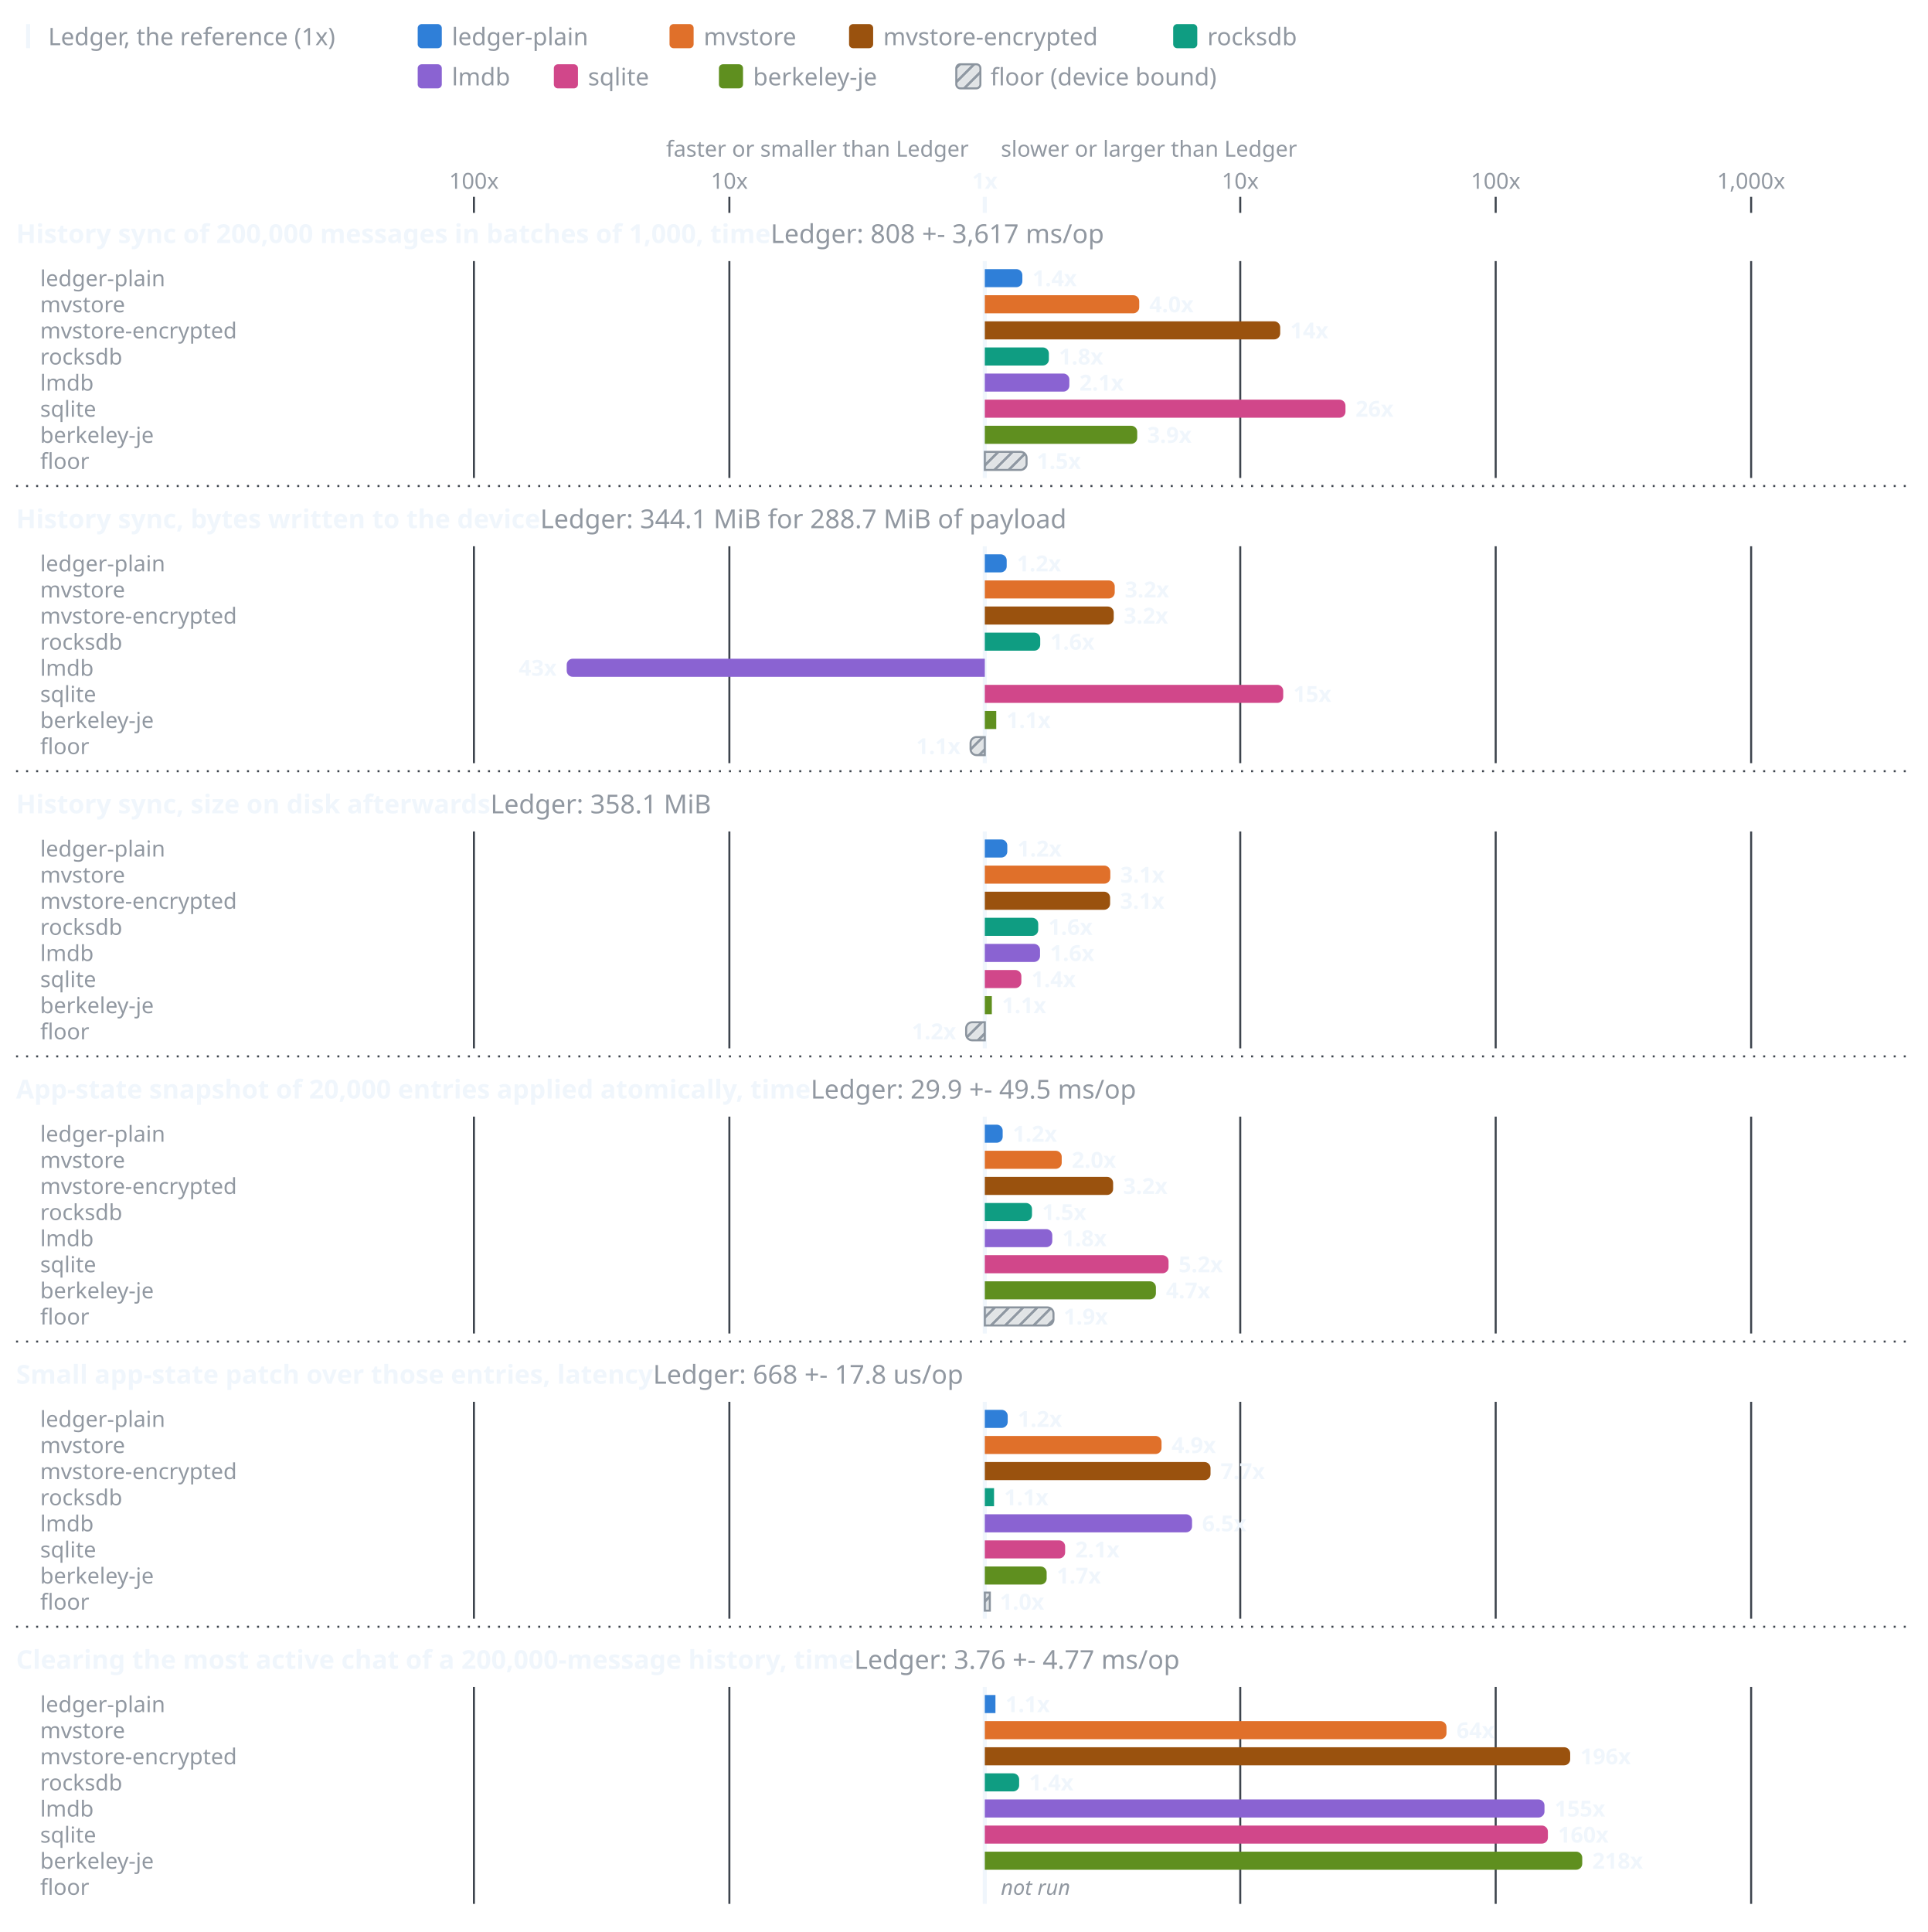
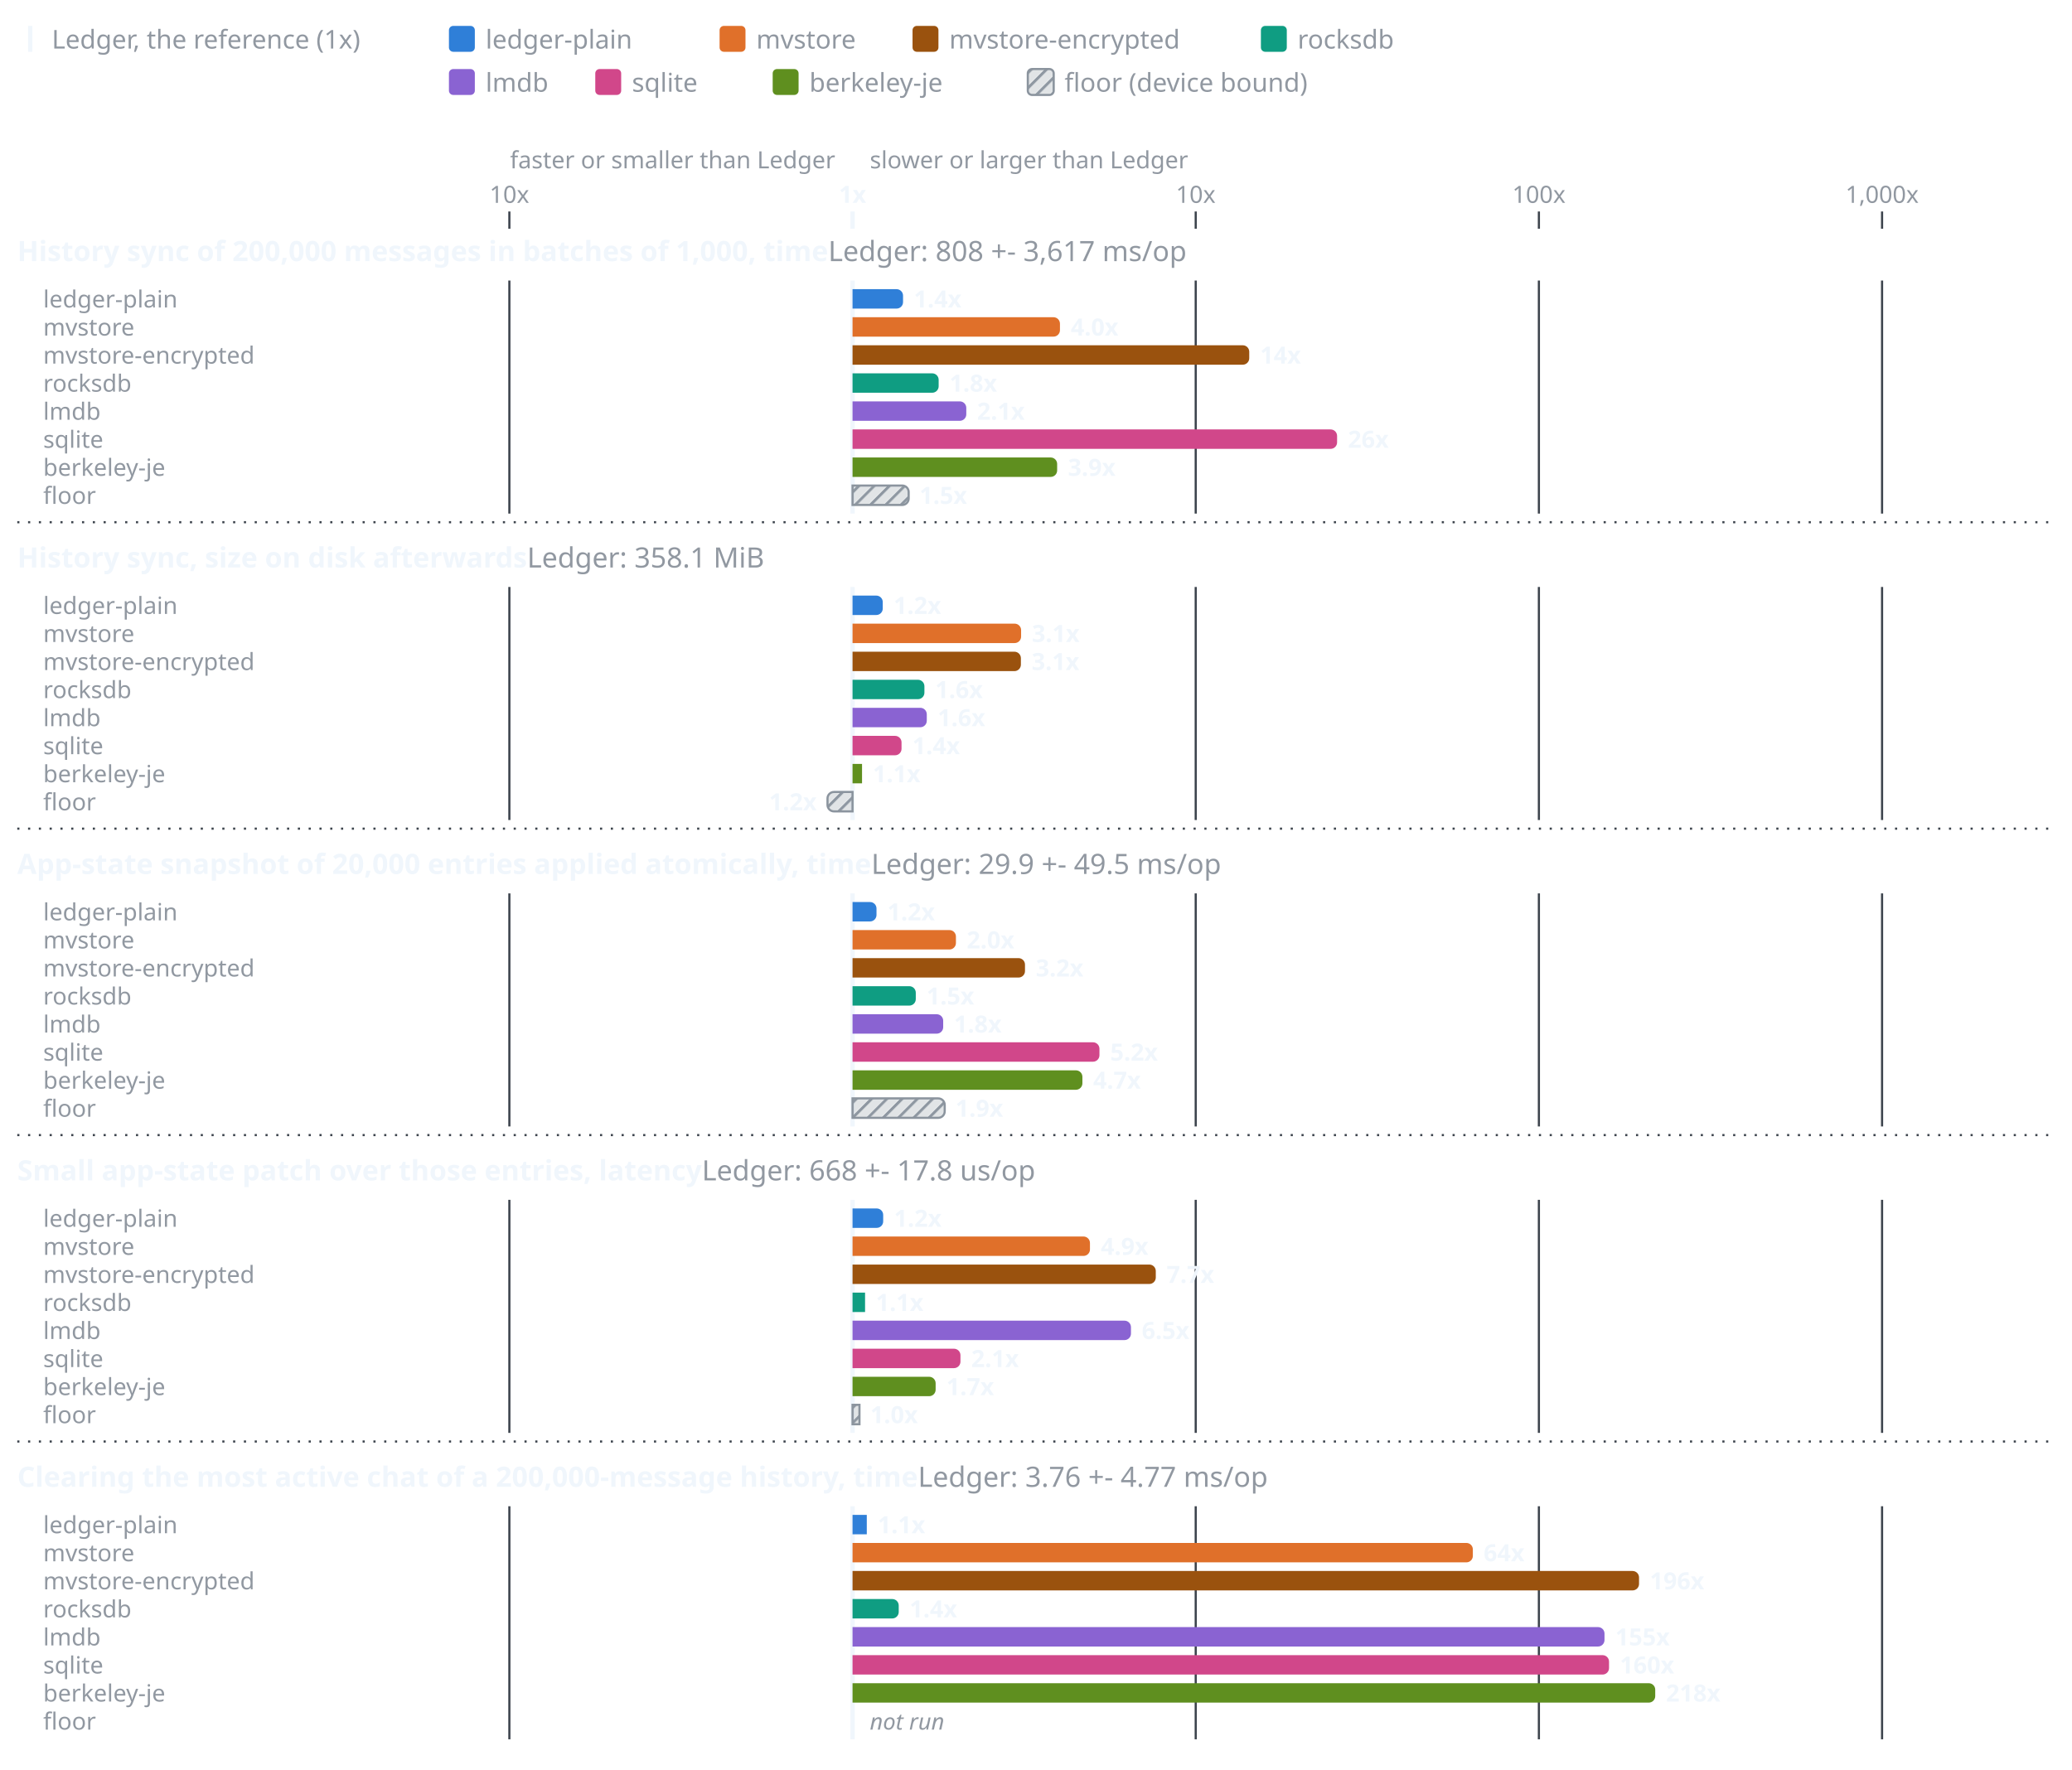
- <svg xmlns="http://www.w3.org/2000/svg" viewBox="0 0 960 962" width="960" height="962" font-family="-apple-system, BlinkMacSystemFont, 'Segoe UI', 'Noto Sans', Helvetica, Arial, sans-serif" role="img" aria-label="Bulk writes on macOS: each engine's cost relative to Ledger">
+ <svg xmlns="http://www.w3.org/2000/svg" viewBox="0 0 960 820" width="960" height="820" font-family="-apple-system, BlinkMacSystemFont, 'Segoe UI', 'Noto Sans', Helvetica, Arial, sans-serif" role="img" aria-label="Bulk writes on macOS: each engine's cost relative to Ledger">
  <defs>
    <pattern id="hatch" width="5" height="5" patternUnits="userSpaceOnUse" patternTransform="rotate(45)">
      <rect width="5" height="5" fill="#8b949e" fill-opacity="0.25" />
      <line x1="0" y1="0" x2="0" y2="5" stroke="#8b949e" stroke-width="2.5" />
    </pattern>
  </defs>
  <line x1="14" y1="12" x2="14" y2="24" stroke="#f0f6fc" stroke-width="2" />
  <text x="24" y="22.5" font-size="12" fill="#9198a1">Ledger, the reference (1x)</text>
  <rect x="208" y="12" width="12" height="12" rx="2" fill="#2f7fd8" />
  <text x="225" y="22.5" font-size="12" fill="#9198a1">ledger-plain</text>
  <rect x="333.4" y="12" width="12" height="12" rx="2" fill="#e0702a" />
  <text x="350.4" y="22.5" font-size="12" fill="#9198a1">mvstore</text>
  <rect x="422.8" y="12" width="12" height="12" rx="2" fill="#9a520e" />
  <text x="439.8" y="22.5" font-size="12" fill="#9198a1">mvstore-encrypted</text>
  <rect x="584.2" y="12" width="12" height="12" rx="2" fill="#0f9d82" />
  <text x="601.2" y="22.5" font-size="12" fill="#9198a1">rocksdb</text>
  <rect x="208" y="32" width="12" height="12" rx="2" fill="#8a63d2" />
  <text x="225" y="42.5" font-size="12" fill="#9198a1">lmdb</text>
  <rect x="275.8" y="32" width="12" height="12" rx="2" fill="#d1478a" />
  <text x="292.8" y="42.5" font-size="12" fill="#9198a1">sqlite</text>
  <rect x="358.0" y="32" width="12" height="12" rx="2" fill="#5f8f1f" />
  <text x="375.0" y="42.5" font-size="12" fill="#9198a1">berkeley-je</text>
  <rect x="476.2" y="32" width="12" height="12" rx="2" fill="url(#hatch)" stroke="#8b949e" stroke-width="1" />
  <text x="493.2" y="42.5" font-size="12" fill="#9198a1">floor (device bound)</text>
-   <text x="482.4" y="78" font-size="11" text-anchor="end" fill="#9198a1">faster or smaller than Ledger</text>
-   <text x="498.4" y="78" font-size="11" fill="#9198a1">slower or larger than Ledger</text>
+   <text x="387.0" y="78" font-size="11" text-anchor="end" fill="#9198a1">faster or smaller than Ledger</text>
+   <text x="403.0" y="78" font-size="11" fill="#9198a1">slower or larger than Ledger</text>
  <line x1="236.0" y1="98.0" x2="236.0" y2="106.0" stroke="#3d444d" stroke-width="1" />
-   <line x1="363.2" y1="98.0" x2="363.2" y2="106.0" stroke="#3d444d" stroke-width="1" />
-   <line x1="490.4" y1="98.0" x2="490.4" y2="106.0" stroke="#f0f6fc" stroke-width="2" />
-   <line x1="617.6" y1="98.0" x2="617.6" y2="106.0" stroke="#3d444d" stroke-width="1" />
-   <line x1="744.8" y1="98.0" x2="744.8" y2="106.0" stroke="#3d444d" stroke-width="1" />
+   <line x1="395.0" y1="98.0" x2="395.0" y2="106.0" stroke="#f0f6fc" stroke-width="2" />
+   <line x1="554.0" y1="98.0" x2="554.0" y2="106.0" stroke="#3d444d" stroke-width="1" />
+   <line x1="713.0" y1="98.0" x2="713.0" y2="106.0" stroke="#3d444d" stroke-width="1" />
  <line x1="872.0" y1="98.0" x2="872.0" y2="106.0" stroke="#3d444d" stroke-width="1" />
-   <text x="236.0" y="94" font-size="11" text-anchor="middle" fill="#9198a1">100x</text>
-   <text x="363.2" y="94" font-size="11" text-anchor="middle" fill="#9198a1">10x</text>
-   <text x="490.4" y="94" font-size="11" text-anchor="middle" fill="#f0f6fc" font-weight="600">1x</text>
-   <text x="617.6" y="94" font-size="11" text-anchor="middle" fill="#9198a1">10x</text>
-   <text x="744.8" y="94" font-size="11" text-anchor="middle" fill="#9198a1">100x</text>
+   <text x="236.0" y="94" font-size="11" text-anchor="middle" fill="#9198a1">10x</text>
+   <text x="395.0" y="94" font-size="11" text-anchor="middle" fill="#f0f6fc" font-weight="600">1x</text>
+   <text x="554.0" y="94" font-size="11" text-anchor="middle" fill="#9198a1">10x</text>
+   <text x="713.0" y="94" font-size="11" text-anchor="middle" fill="#9198a1">100x</text>
  <text x="872.0" y="94" font-size="11" text-anchor="middle" fill="#9198a1">1,000x</text>
  <text x="8" y="121" font-size="13" font-weight="600" fill="#f0f6fc">History sync of 200,000 messages in batches of 1,000, time<tspan font-weight="400" fill="#9198a1">  Ledger: 808 +- 3,617 ms/op</tspan>
  </text>
  <line x1="236.0" y1="130.0" x2="236.0" y2="238.0" stroke="#3d444d" stroke-width="1" />
-   <line x1="363.2" y1="130.0" x2="363.2" y2="238.0" stroke="#3d444d" stroke-width="1" />
-   <line x1="490.4" y1="130.0" x2="490.4" y2="238.0" stroke="#f0f6fc" stroke-width="2" />
-   <line x1="617.6" y1="130.0" x2="617.6" y2="238.0" stroke="#3d444d" stroke-width="1" />
-   <line x1="744.8" y1="130.0" x2="744.8" y2="238.0" stroke="#3d444d" stroke-width="1" />
+   <line x1="395.0" y1="130.0" x2="395.0" y2="238.0" stroke="#f0f6fc" stroke-width="2" />
+   <line x1="554.0" y1="130.0" x2="554.0" y2="238.0" stroke="#3d444d" stroke-width="1" />
+   <line x1="713.0" y1="130.0" x2="713.0" y2="238.0" stroke="#3d444d" stroke-width="1" />
  <line x1="872.0" y1="130.0" x2="872.0" y2="238.0" stroke="#3d444d" stroke-width="1" />
  <text x="20" y="142.5" font-size="11" fill="#9198a1">ledger-plain</text>
-   <path d="M490.4,134.0H506.1a3,3 0 0 1 3,3v3a3,3 0 0 1 -3,3H490.4z" fill="#2f7fd8" />
-   <text x="514.1" y="142.5" font-size="11" font-weight="600" fill="#f0f6fc">1.4x</text>
+   <path d="M395.0,134.0H415.4a3,3 0 0 1 3,3v3a3,3 0 0 1 -3,3H395.0z" fill="#2f7fd8" />
+   <text x="423.4" y="142.5" font-size="11" font-weight="600" fill="#f0f6fc">1.4x</text>
  <text x="20" y="155.5" font-size="11" fill="#9198a1">mvstore</text>
-   <path d="M490.4,147.0H564.3a3,3 0 0 1 3,3v3a3,3 0 0 1 -3,3H490.4z" fill="#e0702a" />
-   <text x="572.3" y="155.5" font-size="11" font-weight="600" fill="#f0f6fc">4.0x</text>
+   <path d="M395.0,147.0H488.1a3,3 0 0 1 3,3v3a3,3 0 0 1 -3,3H395.0z" fill="#e0702a" />
+   <text x="496.1" y="155.5" font-size="11" font-weight="600" fill="#f0f6fc">4.0x</text>
  <text x="20" y="168.5" font-size="11" fill="#9198a1">mvstore-encrypted</text>
-   <path d="M490.4,160.0H634.5a3,3 0 0 1 3,3v3a3,3 0 0 1 -3,3H490.4z" fill="#9a520e" />
-   <text x="642.5" y="168.5" font-size="11" font-weight="600" fill="#f0f6fc">14x</text>
+   <path d="M395.0,160.0H575.8a3,3 0 0 1 3,3v3a3,3 0 0 1 -3,3H395.0z" fill="#9a520e" />
+   <text x="583.8" y="168.5" font-size="11" font-weight="600" fill="#f0f6fc">14x</text>
  <text x="20" y="181.5" font-size="11" fill="#9198a1">rocksdb</text>
-   <path d="M490.4,173.0H519.3a3,3 0 0 1 3,3v3a3,3 0 0 1 -3,3H490.4z" fill="#0f9d82" />
-   <text x="527.3" y="181.5" font-size="11" font-weight="600" fill="#f0f6fc">1.8x</text>
+   <path d="M395.0,173.0H431.9a3,3 0 0 1 3,3v3a3,3 0 0 1 -3,3H395.0z" fill="#0f9d82" />
+   <text x="439.9" y="181.5" font-size="11" font-weight="600" fill="#f0f6fc">1.8x</text>
  <text x="20" y="194.5" font-size="11" fill="#9198a1">lmdb</text>
-   <path d="M490.4,186.0H529.5a3,3 0 0 1 3,3v3a3,3 0 0 1 -3,3H490.4z" fill="#8a63d2" />
-   <text x="537.5" y="194.5" font-size="11" font-weight="600" fill="#f0f6fc">2.1x</text>
+   <path d="M395.0,186.0H444.7a3,3 0 0 1 3,3v3a3,3 0 0 1 -3,3H395.0z" fill="#8a63d2" />
+   <text x="452.7" y="194.5" font-size="11" font-weight="600" fill="#f0f6fc">2.1x</text>
  <text x="20" y="207.5" font-size="11" fill="#9198a1">sqlite</text>
-   <path d="M490.4,199.0H667.0a3,3 0 0 1 3,3v3a3,3 0 0 1 -3,3H490.4z" fill="#d1478a" />
-   <text x="675.0" y="207.5" font-size="11" font-weight="600" fill="#f0f6fc">26x</text>
+   <path d="M395.0,199.0H616.5a3,3 0 0 1 3,3v3a3,3 0 0 1 -3,3H395.0z" fill="#d1478a" />
+   <text x="624.5" y="207.5" font-size="11" font-weight="600" fill="#f0f6fc">26x</text>
  <text x="20" y="220.5" font-size="11" fill="#9198a1">berkeley-je</text>
-   <path d="M490.4,212.0H563.3a3,3 0 0 1 3,3v3a3,3 0 0 1 -3,3H490.4z" fill="#5f8f1f" />
-   <text x="571.3" y="220.5" font-size="11" font-weight="600" fill="#f0f6fc">3.9x</text>
+   <path d="M395.0,212.0H486.8a3,3 0 0 1 3,3v3a3,3 0 0 1 -3,3H395.0z" fill="#5f8f1f" />
+   <text x="494.8" y="220.5" font-size="11" font-weight="600" fill="#f0f6fc">3.9x</text>
  <text x="20" y="233.5" font-size="11" fill="#9198a1">floor</text>
-   <path d="M490.4,225.0H508.2a3,3 0 0 1 3,3v3a3,3 0 0 1 -3,3H490.4z" fill="url(#hatch)" stroke="#8b949e" stroke-width="1" />
-   <text x="516.2" y="233.5" font-size="11" font-weight="600" fill="#f0f6fc">1.5x</text>
+   <path d="M395.0,225.0H418.0a3,3 0 0 1 3,3v3a3,3 0 0 1 -3,3H395.0z" fill="url(#hatch)" stroke="#8b949e" stroke-width="1" />
+   <text x="426.0" y="233.5" font-size="11" font-weight="600" fill="#f0f6fc">1.5x</text>
  <line x1="8" y1="242.0" x2="952" y2="242.0" stroke="#3d444d" stroke-width="1" stroke-dasharray="1 4" />
-   <text x="8" y="263" font-size="13" font-weight="600" fill="#f0f6fc">History sync, bytes written to the device<tspan font-weight="400" fill="#9198a1">  Ledger: 344.1 MiB for 288.7 MiB of payload</tspan>
+   <text x="8" y="263" font-size="13" font-weight="600" fill="#f0f6fc">History sync, size on disk afterwards<tspan font-weight="400" fill="#9198a1">  Ledger: 358.1 MiB</tspan>
  </text>
  <line x1="236.0" y1="272.0" x2="236.0" y2="380.0" stroke="#3d444d" stroke-width="1" />
-   <line x1="363.2" y1="272.0" x2="363.2" y2="380.0" stroke="#3d444d" stroke-width="1" />
-   <line x1="490.4" y1="272.0" x2="490.4" y2="380.0" stroke="#f0f6fc" stroke-width="2" />
-   <line x1="617.6" y1="272.0" x2="617.6" y2="380.0" stroke="#3d444d" stroke-width="1" />
-   <line x1="744.8" y1="272.0" x2="744.8" y2="380.0" stroke="#3d444d" stroke-width="1" />
+   <line x1="395.0" y1="272.0" x2="395.0" y2="380.0" stroke="#f0f6fc" stroke-width="2" />
+   <line x1="554.0" y1="272.0" x2="554.0" y2="380.0" stroke="#3d444d" stroke-width="1" />
+   <line x1="713.0" y1="272.0" x2="713.0" y2="380.0" stroke="#3d444d" stroke-width="1" />
  <line x1="872.0" y1="272.0" x2="872.0" y2="380.0" stroke="#3d444d" stroke-width="1" />
  <text x="20" y="284.5" font-size="11" fill="#9198a1">ledger-plain</text>
-   <path d="M490.4,276.0H498.3a3,3 0 0 1 3,3v3a3,3 0 0 1 -3,3H490.4z" fill="#2f7fd8" />
-   <text x="506.3" y="284.5" font-size="11" font-weight="600" fill="#f0f6fc">1.2x</text>
+   <path d="M395.0,276.0H406.0a3,3 0 0 1 3,3v3a3,3 0 0 1 -3,3H395.0z" fill="#2f7fd8" />
+   <text x="414.0" y="284.5" font-size="11" font-weight="600" fill="#f0f6fc">1.2x</text>
  <text x="20" y="297.5" font-size="11" fill="#9198a1">mvstore</text>
-   <path d="M490.4,289.0H552.1a3,3 0 0 1 3,3v3a3,3 0 0 1 -3,3H490.4z" fill="#e0702a" />
-   <text x="560.1" y="297.5" font-size="11" font-weight="600" fill="#f0f6fc">3.2x</text>
+   <path d="M395.0,289.0H470.1a3,3 0 0 1 3,3v3a3,3 0 0 1 -3,3H395.0z" fill="#e0702a" />
+   <text x="478.1" y="297.5" font-size="11" font-weight="600" fill="#f0f6fc">3.1x</text>
  <text x="20" y="310.5" font-size="11" fill="#9198a1">mvstore-encrypted</text>
-   <path d="M490.4,302.0H551.6a3,3 0 0 1 3,3v3a3,3 0 0 1 -3,3H490.4z" fill="#9a520e" />
-   <text x="559.6" y="310.5" font-size="11" font-weight="600" fill="#f0f6fc">3.2x</text>
+   <path d="M395.0,302.0H470.0a3,3 0 0 1 3,3v3a3,3 0 0 1 -3,3H395.0z" fill="#9a520e" />
+   <text x="478.0" y="310.5" font-size="11" font-weight="600" fill="#f0f6fc">3.1x</text>
  <text x="20" y="323.5" font-size="11" fill="#9198a1">rocksdb</text>
-   <path d="M490.4,315.0H515.0a3,3 0 0 1 3,3v3a3,3 0 0 1 -3,3H490.4z" fill="#0f9d82" />
-   <text x="523.0" y="323.5" font-size="11" font-weight="600" fill="#f0f6fc">1.6x</text>
+   <path d="M395.0,315.0H425.3a3,3 0 0 1 3,3v3a3,3 0 0 1 -3,3H395.0z" fill="#0f9d82" />
+   <text x="433.3" y="323.5" font-size="11" font-weight="600" fill="#f0f6fc">1.6x</text>
  <text x="20" y="336.5" font-size="11" fill="#9198a1">lmdb</text>
-   <path d="M490.4,328.0H285.2a3,3 0 0 0 -3,3v3a3,3 0 0 0 3,3H490.4z" fill="#8a63d2" />
-   <text x="277.2" y="336.5" font-size="11" font-weight="600" text-anchor="end" fill="#f0f6fc">43x</text>
+   <path d="M395.0,328.0H426.4a3,3 0 0 1 3,3v3a3,3 0 0 1 -3,3H395.0z" fill="#8a63d2" />
+   <text x="434.4" y="336.5" font-size="11" font-weight="600" fill="#f0f6fc">1.6x</text>
  <text x="20" y="349.5" font-size="11" fill="#9198a1">sqlite</text>
-   <path d="M490.4,341.0H636.0a3,3 0 0 1 3,3v3a3,3 0 0 1 -3,3H490.4z" fill="#d1478a" />
-   <text x="644.0" y="349.5" font-size="11" font-weight="600" fill="#f0f6fc">15x</text>
+   <path d="M395.0,341.0H414.7a3,3 0 0 1 3,3v3a3,3 0 0 1 -3,3H395.0z" fill="#d1478a" />
+   <text x="422.7" y="349.5" font-size="11" font-weight="600" fill="#f0f6fc">1.4x</text>
  <text x="20" y="362.5" font-size="11" fill="#9198a1">berkeley-je</text>
-   <path d="M490.4,354.0h5.7v9h-5.7z" fill="#5f8f1f" />
-   <text x="501.1" y="362.5" font-size="11" font-weight="600" fill="#f0f6fc">1.1x</text>
+   <path d="M395.0,354.0h4.4v9h-4.4z" fill="#5f8f1f" />
+   <text x="404.4" y="362.5" font-size="11" font-weight="600" fill="#f0f6fc">1.1x</text>
  <text x="20" y="375.5" font-size="11" fill="#9198a1">floor</text>
-   <path d="M490.4,367.0H486.3a3,3 0 0 0 -3,3v3a3,3 0 0 0 3,3H490.4z" fill="url(#hatch)" stroke="#8b949e" stroke-width="1" />
-   <text x="478.3" y="375.5" font-size="11" font-weight="600" text-anchor="end" fill="#f0f6fc">1.1x</text>
+   <path d="M395.0,367.0H386.4a3,3 0 0 0 -3,3v3a3,3 0 0 0 3,3H395.0z" fill="url(#hatch)" stroke="#8b949e" stroke-width="1" />
+   <text x="378.4" y="375.5" font-size="11" font-weight="600" text-anchor="end" fill="#f0f6fc">1.2x</text>
  <line x1="8" y1="384.0" x2="952" y2="384.0" stroke="#3d444d" stroke-width="1" stroke-dasharray="1 4" />
-   <text x="8" y="405" font-size="13" font-weight="600" fill="#f0f6fc">History sync, size on disk afterwards<tspan font-weight="400" fill="#9198a1">  Ledger: 358.1 MiB</tspan>
+   <text x="8" y="405" font-size="13" font-weight="600" fill="#f0f6fc">App-state snapshot of 20,000 entries applied atomically, time<tspan font-weight="400" fill="#9198a1">  Ledger: 29.9 +- 49.5 ms/op</tspan>
  </text>
  <line x1="236.0" y1="414.0" x2="236.0" y2="522.0" stroke="#3d444d" stroke-width="1" />
-   <line x1="363.2" y1="414.0" x2="363.2" y2="522.0" stroke="#3d444d" stroke-width="1" />
-   <line x1="490.4" y1="414.0" x2="490.4" y2="522.0" stroke="#f0f6fc" stroke-width="2" />
-   <line x1="617.6" y1="414.0" x2="617.6" y2="522.0" stroke="#3d444d" stroke-width="1" />
-   <line x1="744.8" y1="414.0" x2="744.8" y2="522.0" stroke="#3d444d" stroke-width="1" />
+   <line x1="395.0" y1="414.0" x2="395.0" y2="522.0" stroke="#f0f6fc" stroke-width="2" />
+   <line x1="554.0" y1="414.0" x2="554.0" y2="522.0" stroke="#3d444d" stroke-width="1" />
+   <line x1="713.0" y1="414.0" x2="713.0" y2="522.0" stroke="#3d444d" stroke-width="1" />
  <line x1="872.0" y1="414.0" x2="872.0" y2="522.0" stroke="#3d444d" stroke-width="1" />
  <text x="20" y="426.5" font-size="11" fill="#9198a1">ledger-plain</text>
-   <path d="M490.4,418.0H498.6a3,3 0 0 1 3,3v3a3,3 0 0 1 -3,3H490.4z" fill="#2f7fd8" />
-   <text x="506.6" y="426.5" font-size="11" font-weight="600" fill="#f0f6fc">1.2x</text>
+   <path d="M395.0,418.0H403.1a3,3 0 0 1 3,3v3a3,3 0 0 1 -3,3H395.0z" fill="#2f7fd8" />
+   <text x="411.1" y="426.5" font-size="11" font-weight="600" fill="#f0f6fc">1.2x</text>
  <text x="20" y="439.5" font-size="11" fill="#9198a1">mvstore</text>
-   <path d="M490.4,431.0H549.9a3,3 0 0 1 3,3v3a3,3 0 0 1 -3,3H490.4z" fill="#e0702a" />
-   <text x="557.9" y="439.5" font-size="11" font-weight="600" fill="#f0f6fc">3.1x</text>
+   <path d="M395.0,431.0H439.9a3,3 0 0 1 3,3v3a3,3 0 0 1 -3,3H395.0z" fill="#e0702a" />
+   <text x="447.9" y="439.5" font-size="11" font-weight="600" fill="#f0f6fc">2.0x</text>
  <text x="20" y="452.5" font-size="11" fill="#9198a1">mvstore-encrypted</text>
-   <path d="M490.4,444.0H549.8a3,3 0 0 1 3,3v3a3,3 0 0 1 -3,3H490.4z" fill="#9a520e" />
-   <text x="557.8" y="452.5" font-size="11" font-weight="600" fill="#f0f6fc">3.1x</text>
+   <path d="M395.0,444.0H471.9a3,3 0 0 1 3,3v3a3,3 0 0 1 -3,3H395.0z" fill="#9a520e" />
+   <text x="479.9" y="452.5" font-size="11" font-weight="600" fill="#f0f6fc">3.2x</text>
  <text x="20" y="465.5" font-size="11" fill="#9198a1">rocksdb</text>
-   <path d="M490.4,457.0H514.0a3,3 0 0 1 3,3v3a3,3 0 0 1 -3,3H490.4z" fill="#0f9d82" />
-   <text x="522.0" y="465.5" font-size="11" font-weight="600" fill="#f0f6fc">1.6x</text>
+   <path d="M395.0,457.0H421.3a3,3 0 0 1 3,3v3a3,3 0 0 1 -3,3H395.0z" fill="#0f9d82" />
+   <text x="429.3" y="465.5" font-size="11" font-weight="600" fill="#f0f6fc">1.5x</text>
  <text x="20" y="478.5" font-size="11" fill="#9198a1">lmdb</text>
-   <path d="M490.4,470.0H514.9a3,3 0 0 1 3,3v3a3,3 0 0 1 -3,3H490.4z" fill="#8a63d2" />
-   <text x="522.9" y="478.5" font-size="11" font-weight="600" fill="#f0f6fc">1.6x</text>
+   <path d="M395.0,470.0H434.0a3,3 0 0 1 3,3v3a3,3 0 0 1 -3,3H395.0z" fill="#8a63d2" />
+   <text x="442.0" y="478.5" font-size="11" font-weight="600" fill="#f0f6fc">1.8x</text>
  <text x="20" y="491.5" font-size="11" fill="#9198a1">sqlite</text>
-   <path d="M490.4,483.0H505.6a3,3 0 0 1 3,3v3a3,3 0 0 1 -3,3H490.4z" fill="#d1478a" />
-   <text x="513.6" y="491.5" font-size="11" font-weight="600" fill="#f0f6fc">1.4x</text>
+   <path d="M395.0,483.0H506.4a3,3 0 0 1 3,3v3a3,3 0 0 1 -3,3H395.0z" fill="#d1478a" />
+   <text x="514.4" y="491.5" font-size="11" font-weight="600" fill="#f0f6fc">5.2x</text>
  <text x="20" y="504.5" font-size="11" fill="#9198a1">berkeley-je</text>
-   <path d="M490.4,496.0h3.5v9h-3.5z" fill="#5f8f1f" />
-   <text x="498.9" y="504.5" font-size="11" font-weight="600" fill="#f0f6fc">1.1x</text>
+   <path d="M395.0,496.0H498.5a3,3 0 0 1 3,3v3a3,3 0 0 1 -3,3H395.0z" fill="#5f8f1f" />
+   <text x="506.5" y="504.5" font-size="11" font-weight="600" fill="#f0f6fc">4.7x</text>
  <text x="20" y="517.5" font-size="11" fill="#9198a1">floor</text>
-   <path d="M490.4,509.0H484.1a3,3 0 0 0 -3,3v3a3,3 0 0 0 3,3H490.4z" fill="url(#hatch)" stroke="#8b949e" stroke-width="1" />
-   <text x="476.1" y="517.5" font-size="11" font-weight="600" text-anchor="end" fill="#f0f6fc">1.2x</text>
+   <path d="M395.0,509.0H434.7a3,3 0 0 1 3,3v3a3,3 0 0 1 -3,3H395.0z" fill="url(#hatch)" stroke="#8b949e" stroke-width="1" />
+   <text x="442.7" y="517.5" font-size="11" font-weight="600" fill="#f0f6fc">1.9x</text>
  <line x1="8" y1="526.0" x2="952" y2="526.0" stroke="#3d444d" stroke-width="1" stroke-dasharray="1 4" />
-   <text x="8" y="547" font-size="13" font-weight="600" fill="#f0f6fc">App-state snapshot of 20,000 entries applied atomically, time<tspan font-weight="400" fill="#9198a1">  Ledger: 29.9 +- 49.5 ms/op</tspan>
+   <text x="8" y="547" font-size="13" font-weight="600" fill="#f0f6fc">Small app-state patch over those entries, latency<tspan font-weight="400" fill="#9198a1">  Ledger: 668 +- 17.8 us/op</tspan>
  </text>
  <line x1="236.0" y1="556.0" x2="236.0" y2="664.0" stroke="#3d444d" stroke-width="1" />
-   <line x1="363.2" y1="556.0" x2="363.2" y2="664.0" stroke="#3d444d" stroke-width="1" />
-   <line x1="490.4" y1="556.0" x2="490.4" y2="664.0" stroke="#f0f6fc" stroke-width="2" />
-   <line x1="617.6" y1="556.0" x2="617.6" y2="664.0" stroke="#3d444d" stroke-width="1" />
-   <line x1="744.8" y1="556.0" x2="744.8" y2="664.0" stroke="#3d444d" stroke-width="1" />
+   <line x1="395.0" y1="556.0" x2="395.0" y2="664.0" stroke="#f0f6fc" stroke-width="2" />
+   <line x1="554.0" y1="556.0" x2="554.0" y2="664.0" stroke="#3d444d" stroke-width="1" />
+   <line x1="713.0" y1="556.0" x2="713.0" y2="664.0" stroke="#3d444d" stroke-width="1" />
  <line x1="872.0" y1="556.0" x2="872.0" y2="664.0" stroke="#3d444d" stroke-width="1" />
  <text x="20" y="568.5" font-size="11" fill="#9198a1">ledger-plain</text>
-   <path d="M490.4,560.0H496.3a3,3 0 0 1 3,3v3a3,3 0 0 1 -3,3H490.4z" fill="#2f7fd8" />
-   <text x="504.3" y="568.5" font-size="11" font-weight="600" fill="#f0f6fc">1.2x</text>
+   <path d="M395.0,560.0H406.2a3,3 0 0 1 3,3v3a3,3 0 0 1 -3,3H395.0z" fill="#2f7fd8" />
+   <text x="414.2" y="568.5" font-size="11" font-weight="600" fill="#f0f6fc">1.2x</text>
  <text x="20" y="581.5" font-size="11" fill="#9198a1">mvstore</text>
-   <path d="M490.4,573.0H525.7a3,3 0 0 1 3,3v3a3,3 0 0 1 -3,3H490.4z" fill="#e0702a" />
-   <text x="533.7" y="581.5" font-size="11" font-weight="600" fill="#f0f6fc">2.0x</text>
+   <path d="M395.0,573.0H502.0a3,3 0 0 1 3,3v3a3,3 0 0 1 -3,3H395.0z" fill="#e0702a" />
+   <text x="510.0" y="581.5" font-size="11" font-weight="600" fill="#f0f6fc">4.9x</text>
  <text x="20" y="594.5" font-size="11" fill="#9198a1">mvstore-encrypted</text>
-   <path d="M490.4,586.0H551.3a3,3 0 0 1 3,3v3a3,3 0 0 1 -3,3H490.4z" fill="#9a520e" />
-   <text x="559.3" y="594.5" font-size="11" font-weight="600" fill="#f0f6fc">3.2x</text>
+   <path d="M395.0,586.0H532.5a3,3 0 0 1 3,3v3a3,3 0 0 1 -3,3H395.0z" fill="#9a520e" />
+   <text x="540.5" y="594.5" font-size="11" font-weight="600" fill="#f0f6fc">7.7x</text>
  <text x="20" y="607.5" font-size="11" fill="#9198a1">rocksdb</text>
-   <path d="M490.4,599.0H510.9a3,3 0 0 1 3,3v3a3,3 0 0 1 -3,3H490.4z" fill="#0f9d82" />
-   <text x="518.9" y="607.5" font-size="11" font-weight="600" fill="#f0f6fc">1.5x</text>
+   <path d="M395.0,599.0h5.8v9h-5.8z" fill="#0f9d82" />
+   <text x="405.8" y="607.5" font-size="11" font-weight="600" fill="#f0f6fc">1.1x</text>
  <text x="20" y="620.5" font-size="11" fill="#9198a1">lmdb</text>
-   <path d="M490.4,612.0H521.0a3,3 0 0 1 3,3v3a3,3 0 0 1 -3,3H490.4z" fill="#8a63d2" />
-   <text x="529.0" y="620.5" font-size="11" font-weight="600" fill="#f0f6fc">1.8x</text>
+   <path d="M395.0,612.0H521.0a3,3 0 0 1 3,3v3a3,3 0 0 1 -3,3H395.0z" fill="#8a63d2" />
+   <text x="529.0" y="620.5" font-size="11" font-weight="600" fill="#f0f6fc">6.5x</text>
  <text x="20" y="633.5" font-size="11" fill="#9198a1">sqlite</text>
-   <path d="M490.4,625.0H578.9a3,3 0 0 1 3,3v3a3,3 0 0 1 -3,3H490.4z" fill="#d1478a" />
-   <text x="586.9" y="633.5" font-size="11" font-weight="600" fill="#f0f6fc">5.2x</text>
+   <path d="M395.0,625.0H442.0a3,3 0 0 1 3,3v3a3,3 0 0 1 -3,3H395.0z" fill="#d1478a" />
+   <text x="450.0" y="633.5" font-size="11" font-weight="600" fill="#f0f6fc">2.1x</text>
  <text x="20" y="646.5" font-size="11" fill="#9198a1">berkeley-je</text>
-   <path d="M490.4,638.0H572.6a3,3 0 0 1 3,3v3a3,3 0 0 1 -3,3H490.4z" fill="#5f8f1f" />
-   <text x="580.6" y="646.5" font-size="11" font-weight="600" fill="#f0f6fc">4.7x</text>
+   <path d="M395.0,638.0H430.5a3,3 0 0 1 3,3v3a3,3 0 0 1 -3,3H395.0z" fill="#5f8f1f" />
+   <text x="438.5" y="646.5" font-size="11" font-weight="600" fill="#f0f6fc">1.7x</text>
  <text x="20" y="659.5" font-size="11" fill="#9198a1">floor</text>
-   <path d="M490.4,651.0H521.6a3,3 0 0 1 3,3v3a3,3 0 0 1 -3,3H490.4z" fill="url(#hatch)" stroke="#8b949e" stroke-width="1" />
-   <text x="529.6" y="659.5" font-size="11" font-weight="600" fill="#f0f6fc">1.9x</text>
+   <path d="M395.0,651.0h3.2v9h-3.2z" fill="url(#hatch)" stroke="#8b949e" stroke-width="1" />
+   <text x="403.2" y="659.5" font-size="11" font-weight="600" fill="#f0f6fc">1.0x</text>
  <line x1="8" y1="668.0" x2="952" y2="668.0" stroke="#3d444d" stroke-width="1" stroke-dasharray="1 4" />
-   <text x="8" y="689" font-size="13" font-weight="600" fill="#f0f6fc">Small app-state patch over those entries, latency<tspan font-weight="400" fill="#9198a1">  Ledger: 668 +- 17.8 us/op</tspan>
+   <text x="8" y="689" font-size="13" font-weight="600" fill="#f0f6fc">Clearing the most active chat of a 200,000-message history, time<tspan font-weight="400" fill="#9198a1">  Ledger: 3.76 +- 4.77 ms/op</tspan>
  </text>
  <line x1="236.0" y1="698.0" x2="236.0" y2="806.0" stroke="#3d444d" stroke-width="1" />
-   <line x1="363.2" y1="698.0" x2="363.2" y2="806.0" stroke="#3d444d" stroke-width="1" />
-   <line x1="490.4" y1="698.0" x2="490.4" y2="806.0" stroke="#f0f6fc" stroke-width="2" />
-   <line x1="617.6" y1="698.0" x2="617.6" y2="806.0" stroke="#3d444d" stroke-width="1" />
-   <line x1="744.8" y1="698.0" x2="744.8" y2="806.0" stroke="#3d444d" stroke-width="1" />
+   <line x1="395.0" y1="698.0" x2="395.0" y2="806.0" stroke="#f0f6fc" stroke-width="2" />
+   <line x1="554.0" y1="698.0" x2="554.0" y2="806.0" stroke="#3d444d" stroke-width="1" />
+   <line x1="713.0" y1="698.0" x2="713.0" y2="806.0" stroke="#3d444d" stroke-width="1" />
  <line x1="872.0" y1="698.0" x2="872.0" y2="806.0" stroke="#3d444d" stroke-width="1" />
  <text x="20" y="710.5" font-size="11" fill="#9198a1">ledger-plain</text>
-   <path d="M490.4,702.0H498.8a3,3 0 0 1 3,3v3a3,3 0 0 1 -3,3H490.4z" fill="#2f7fd8" />
-   <text x="506.8" y="710.5" font-size="11" font-weight="600" fill="#f0f6fc">1.2x</text>
+   <path d="M395.0,702.0h6.6v9h-6.6z" fill="#2f7fd8" />
+   <text x="406.6" y="710.5" font-size="11" font-weight="600" fill="#f0f6fc">1.1x</text>
  <text x="20" y="723.5" font-size="11" fill="#9198a1">mvstore</text>
-   <path d="M490.4,715.0H575.4a3,3 0 0 1 3,3v3a3,3 0 0 1 -3,3H490.4z" fill="#e0702a" />
-   <text x="583.4" y="723.5" font-size="11" font-weight="600" fill="#f0f6fc">4.9x</text>
+   <path d="M395.0,715.0H679.4a3,3 0 0 1 3,3v3a3,3 0 0 1 -3,3H395.0z" fill="#e0702a" />
+   <text x="687.4" y="723.5" font-size="11" font-weight="600" fill="#f0f6fc">64x</text>
  <text x="20" y="736.5" font-size="11" fill="#9198a1">mvstore-encrypted</text>
-   <path d="M490.4,728.0H599.8a3,3 0 0 1 3,3v3a3,3 0 0 1 -3,3H490.4z" fill="#9a520e" />
-   <text x="607.8" y="736.5" font-size="11" font-weight="600" fill="#f0f6fc">7.7x</text>
+   <path d="M395.0,728.0H756.4a3,3 0 0 1 3,3v3a3,3 0 0 1 -3,3H395.0z" fill="#9a520e" />
+   <text x="764.4" y="736.5" font-size="11" font-weight="600" fill="#f0f6fc">196x</text>
  <text x="20" y="749.5" font-size="11" fill="#9198a1">rocksdb</text>
-   <path d="M490.4,741.0h4.6v9h-4.6z" fill="#0f9d82" />
-   <text x="500.0" y="749.5" font-size="11" font-weight="600" fill="#f0f6fc">1.1x</text>
+   <path d="M395.0,741.0H413.4a3,3 0 0 1 3,3v3a3,3 0 0 1 -3,3H395.0z" fill="#0f9d82" />
+   <text x="421.4" y="749.5" font-size="11" font-weight="600" fill="#f0f6fc">1.4x</text>
  <text x="20" y="762.5" font-size="11" fill="#9198a1">lmdb</text>
-   <path d="M490.4,754.0H590.6a3,3 0 0 1 3,3v3a3,3 0 0 1 -3,3H490.4z" fill="#8a63d2" />
-   <text x="598.6" y="762.5" font-size="11" font-weight="600" fill="#f0f6fc">6.5x</text>
+   <path d="M395.0,754.0H740.4a3,3 0 0 1 3,3v3a3,3 0 0 1 -3,3H395.0z" fill="#8a63d2" />
+   <text x="748.4" y="762.5" font-size="11" font-weight="600" fill="#f0f6fc">155x</text>
  <text x="20" y="775.5" font-size="11" fill="#9198a1">sqlite</text>
-   <path d="M490.4,767.0H527.4a3,3 0 0 1 3,3v3a3,3 0 0 1 -3,3H490.4z" fill="#d1478a" />
-   <text x="535.4" y="775.5" font-size="11" font-weight="600" fill="#f0f6fc">2.1x</text>
+   <path d="M395.0,767.0H742.5a3,3 0 0 1 3,3v3a3,3 0 0 1 -3,3H395.0z" fill="#d1478a" />
+   <text x="750.5" y="775.5" font-size="11" font-weight="600" fill="#f0f6fc">160x</text>
  <text x="20" y="788.5" font-size="11" fill="#9198a1">berkeley-je</text>
-   <path d="M490.4,780.0H518.2a3,3 0 0 1 3,3v3a3,3 0 0 1 -3,3H490.4z" fill="#5f8f1f" />
-   <text x="526.2" y="788.5" font-size="11" font-weight="600" fill="#f0f6fc">1.7x</text>
+   <path d="M395.0,780.0H763.9a3,3 0 0 1 3,3v3a3,3 0 0 1 -3,3H395.0z" fill="#5f8f1f" />
+   <text x="771.9" y="788.5" font-size="11" font-weight="600" fill="#f0f6fc">218x</text>
  <text x="20" y="801.5" font-size="11" fill="#9198a1">floor</text>
-   <path d="M490.4,793.0h2.5v9h-2.5z" fill="url(#hatch)" stroke="#8b949e" stroke-width="1" />
-   <text x="497.9" y="801.5" font-size="11" font-weight="600" fill="#f0f6fc">1.0x</text>
-   <line x1="8" y1="810.0" x2="952" y2="810.0" stroke="#3d444d" stroke-width="1" stroke-dasharray="1 4" />
-   <text x="8" y="831" font-size="13" font-weight="600" fill="#f0f6fc">Clearing the most active chat of a 200,000-message history, time<tspan font-weight="400" fill="#9198a1">  Ledger: 3.76 +- 4.77 ms/op</tspan>
-   </text>
-   <line x1="236.0" y1="840.0" x2="236.0" y2="948.0" stroke="#3d444d" stroke-width="1" />
-   <line x1="363.2" y1="840.0" x2="363.2" y2="948.0" stroke="#3d444d" stroke-width="1" />
-   <line x1="490.4" y1="840.0" x2="490.4" y2="948.0" stroke="#f0f6fc" stroke-width="2" />
-   <line x1="617.6" y1="840.0" x2="617.6" y2="948.0" stroke="#3d444d" stroke-width="1" />
-   <line x1="744.8" y1="840.0" x2="744.8" y2="948.0" stroke="#3d444d" stroke-width="1" />
-   <line x1="872.0" y1="840.0" x2="872.0" y2="948.0" stroke="#3d444d" stroke-width="1" />
-   <text x="20" y="852.5" font-size="11" fill="#9198a1">ledger-plain</text>
-   <path d="M490.4,844.0h5.3v9h-5.3z" fill="#2f7fd8" />
-   <text x="500.7" y="852.5" font-size="11" font-weight="600" fill="#f0f6fc">1.1x</text>
-   <text x="20" y="865.5" font-size="11" fill="#9198a1">mvstore</text>
-   <path d="M490.4,857.0H717.3a3,3 0 0 1 3,3v3a3,3 0 0 1 -3,3H490.4z" fill="#e0702a" />
-   <text x="725.3" y="865.5" font-size="11" font-weight="600" fill="#f0f6fc">64x</text>
-   <text x="20" y="878.5" font-size="11" fill="#9198a1">mvstore-encrypted</text>
-   <path d="M490.4,870.0H778.9a3,3 0 0 1 3,3v3a3,3 0 0 1 -3,3H490.4z" fill="#9a520e" />
-   <text x="786.9" y="878.5" font-size="11" font-weight="600" fill="#f0f6fc">196x</text>
-   <text x="20" y="891.5" font-size="11" fill="#9198a1">rocksdb</text>
-   <path d="M490.4,883.0H504.5a3,3 0 0 1 3,3v3a3,3 0 0 1 -3,3H490.4z" fill="#0f9d82" />
-   <text x="512.5" y="891.5" font-size="11" font-weight="600" fill="#f0f6fc">1.4x</text>
-   <text x="20" y="904.5" font-size="11" fill="#9198a1">lmdb</text>
-   <path d="M490.4,896.0H766.1a3,3 0 0 1 3,3v3a3,3 0 0 1 -3,3H490.4z" fill="#8a63d2" />
-   <text x="774.1" y="904.5" font-size="11" font-weight="600" fill="#f0f6fc">155x</text>
-   <text x="20" y="917.5" font-size="11" fill="#9198a1">sqlite</text>
-   <path d="M490.4,909.0H767.8a3,3 0 0 1 3,3v3a3,3 0 0 1 -3,3H490.4z" fill="#d1478a" />
-   <text x="775.8" y="917.5" font-size="11" font-weight="600" fill="#f0f6fc">160x</text>
-   <text x="20" y="930.5" font-size="11" fill="#9198a1">berkeley-je</text>
-   <path d="M490.4,922.0H784.9a3,3 0 0 1 3,3v3a3,3 0 0 1 -3,3H490.4z" fill="#5f8f1f" />
-   <text x="792.9" y="930.5" font-size="11" font-weight="600" fill="#f0f6fc">218x</text>
-   <text x="20" y="943.5" font-size="11" fill="#9198a1">floor</text>
-   <text x="498.4" y="943.5" font-size="10.5" font-style="italic" fill="#9198a1">not run</text>
+   <text x="403.0" y="801.5" font-size="10.5" font-style="italic" fill="#9198a1">not run</text>
</svg>
